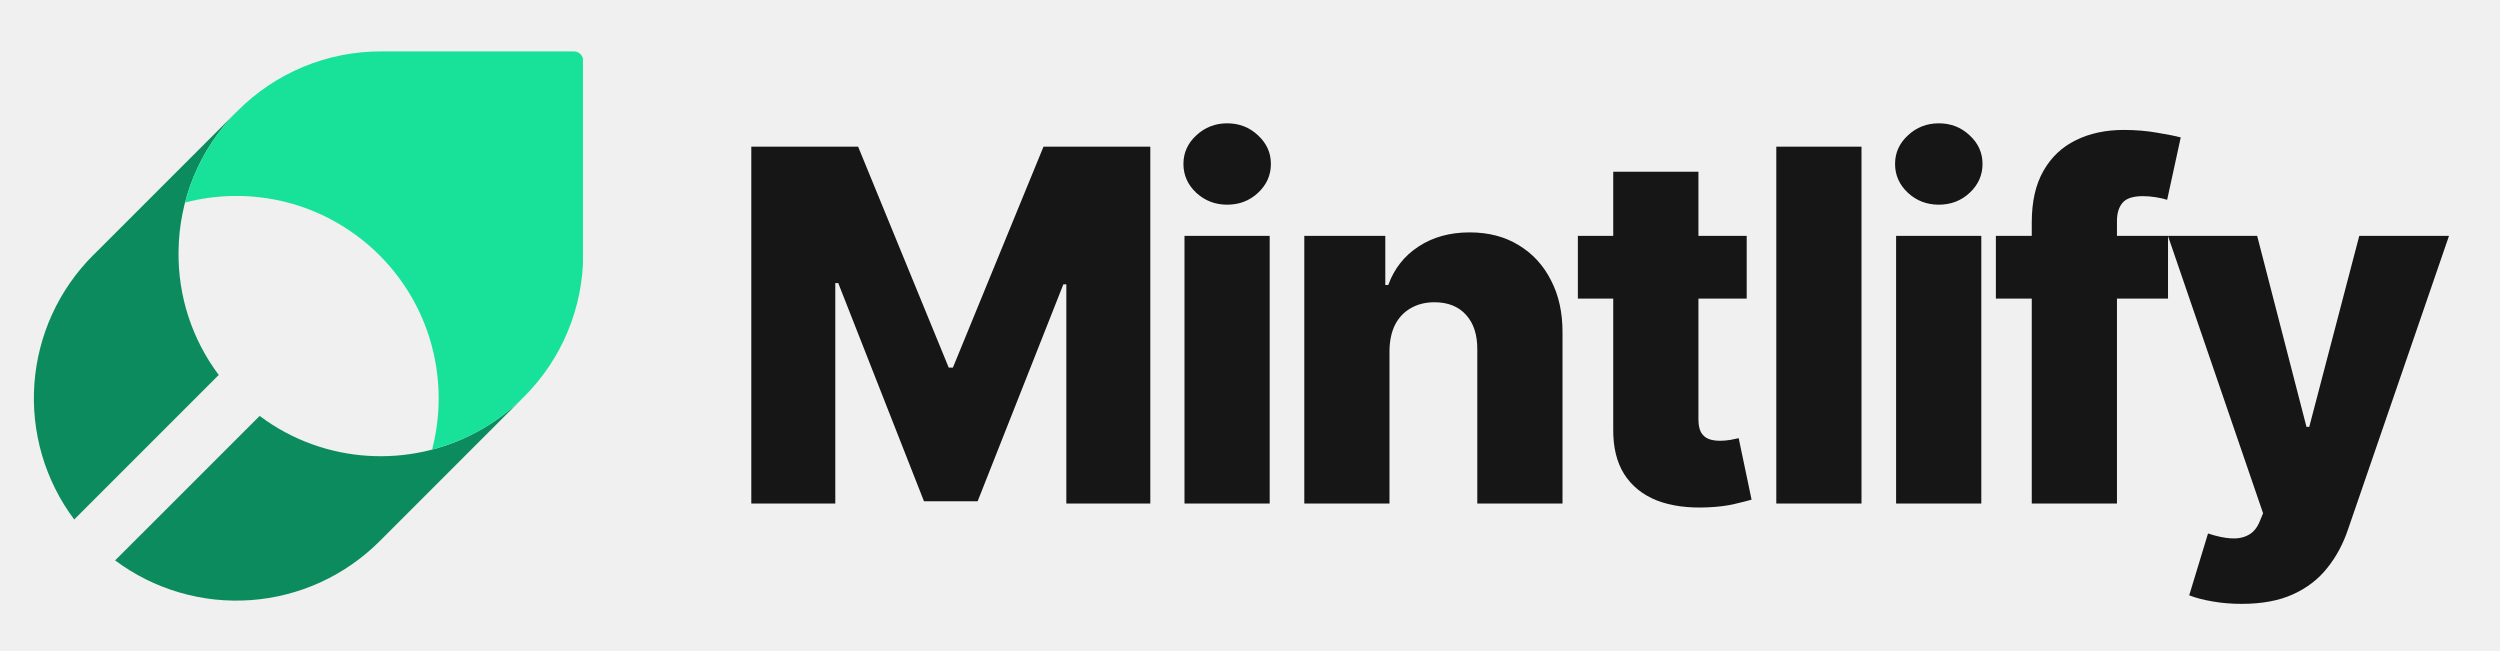
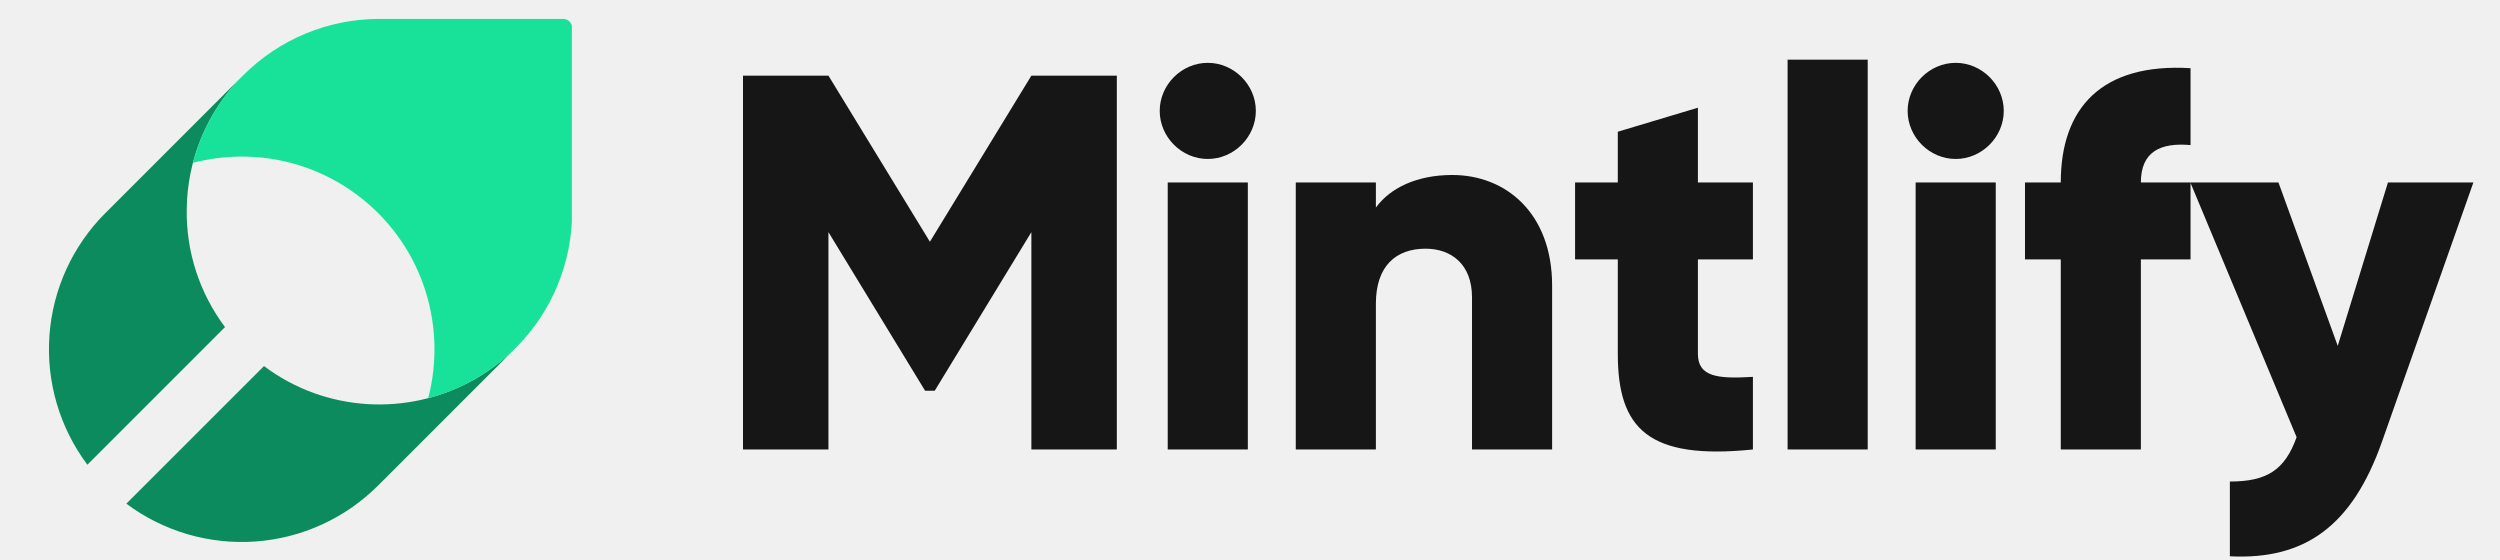
- <svg xmlns="http://www.w3.org/2000/svg" width="2140" height="557" viewBox="0 0 2140 557" fill="none">
-   <path d="M643.118 125.545H734.545L812.102 314.665H815.682L893.239 125.545H984.666V431H912.777V243.372H910.241L836.861 429.061H790.923L717.543 242.328H715.007V431H643.118V125.545ZM1013.92 431V201.909H1086.85V431H1013.92ZM1050.46 175.212C1040.22 175.212 1031.42 171.831 1024.06 165.07C1016.7 158.209 1013.02 149.956 1013.02 140.311C1013.02 130.766 1016.7 122.612 1024.06 115.851C1031.42 108.99 1040.22 105.56 1050.46 105.56C1060.8 105.56 1069.6 108.99 1076.86 115.851C1084.21 122.612 1087.89 130.766 1087.89 140.311C1087.89 149.956 1084.21 158.209 1076.86 165.07C1069.6 171.831 1060.8 175.212 1050.46 175.212ZM1189.4 300.347V431H1116.47V201.909H1185.82V243.969H1188.36C1193.43 229.949 1202.08 218.962 1214.31 211.007C1226.54 202.953 1241.11 198.926 1258.01 198.926C1274.12 198.926 1288.09 202.555 1299.92 209.814C1311.85 216.973 1321.1 227.016 1327.66 239.942C1334.33 252.768 1337.61 267.783 1337.51 284.984V431H1264.57V299.303C1264.67 286.575 1261.44 276.632 1254.88 269.473C1248.42 262.314 1239.42 258.734 1227.88 258.734C1220.23 258.734 1213.47 260.425 1207.6 263.805C1201.83 267.087 1197.36 271.81 1194.18 277.974C1191.09 284.139 1189.5 291.597 1189.4 300.347ZM1495.17 201.909V255.602H1350.65V201.909H1495.17ZM1380.93 147.023H1453.86V358.962C1453.86 363.436 1454.56 367.065 1455.95 369.849C1457.44 372.534 1459.58 374.473 1462.36 375.666C1465.15 376.76 1468.48 377.307 1472.35 377.307C1475.14 377.307 1478.07 377.058 1481.15 376.561C1484.34 375.964 1486.72 375.467 1488.31 375.07L1499.35 427.719C1495.87 428.713 1490.95 429.956 1484.58 431.447C1478.32 432.939 1470.81 433.884 1462.06 434.281C1444.96 435.077 1430.29 433.088 1418.06 428.315C1405.93 423.443 1396.64 415.886 1390.17 405.645C1383.81 395.403 1380.73 382.527 1380.93 367.016V147.023ZM1593.44 125.545V431H1520.51V125.545H1593.44ZM1623.06 431V201.909H1696V431H1623.06ZM1659.6 175.212C1649.36 175.212 1640.56 171.831 1633.21 165.07C1625.85 158.209 1622.17 149.956 1622.17 140.311C1622.17 130.766 1625.85 122.612 1633.21 115.851C1640.56 108.99 1649.36 105.56 1659.6 105.56C1669.95 105.56 1678.75 108.99 1686 115.851C1693.36 122.612 1697.04 130.766 1697.04 140.311C1697.04 149.956 1693.36 158.209 1686 165.07C1678.75 171.831 1669.95 175.212 1659.6 175.212ZM1855.82 201.909V255.602H1708.47V201.909H1855.82ZM1739.19 431V190.276C1739.19 172.577 1742.52 157.911 1749.18 146.277C1755.85 134.544 1765.09 125.794 1776.93 120.027C1788.76 114.16 1802.43 111.227 1817.94 111.227C1828.08 111.227 1837.63 112.023 1846.58 113.614C1855.63 115.105 1862.34 116.447 1866.71 117.641L1855.08 171.036C1852.39 170.141 1849.11 169.395 1845.24 168.798C1841.46 168.202 1837.88 167.903 1834.5 167.903C1825.95 167.903 1820.08 169.793 1816.9 173.571C1813.72 177.349 1812.12 182.52 1812.12 189.082V431H1739.19ZM1918.71 516.909C1909.96 516.909 1901.7 516.213 1893.95 514.821C1886.19 513.528 1879.53 511.788 1873.96 509.601L1890.07 456.653C1897.23 459.04 1903.69 460.432 1909.46 460.83C1915.33 461.227 1920.35 460.283 1924.52 457.996C1928.8 455.808 1932.08 451.881 1934.37 446.213L1937.2 439.352L1855.77 201.909H1932.13L1974.34 365.375H1976.73L2019.53 201.909H2096.34L2009.99 452.925C2005.81 465.453 1999.89 476.49 1992.24 486.036C1984.68 495.68 1974.89 503.237 1962.85 508.706C1950.92 514.175 1936.21 516.909 1918.71 516.909Z" fill="#161616" />
-   <g clip-path="url(#clip0_1656_31)">
-     <path d="M152.833 215.492C153.161 170.734 170.911 127.864 202.318 95.974H202.26L81.006 217.228H81.064C80.613 217.583 80.187 217.97 79.791 218.386C50.302 247.836 32.423 286.933 29.436 328.502C26.448 370.071 38.553 411.323 63.527 444.688L185.996 322.218L187.27 321.003C164.444 290.606 152.334 253.502 152.833 215.492Z" fill="#0C8C5E" />
-     <path d="M447.257 340.971C424.05 363.714 394.919 379.479 363.185 386.469C331.452 393.458 298.393 391.39 267.778 380.501C251.455 374.707 236.114 366.451 222.286 356.019L221.013 357.292L98.544 479.704C131.922 504.616 173.151 516.682 214.694 513.695C256.237 510.709 295.316 492.87 324.788 463.44L326.003 462.225L447.257 340.971Z" fill="#0C8C5E" />
-     <path d="M499.232 217.228V52C499.232 47.582 495.65 44 491.232 44H326.004C303.253 43.977 280.722 48.45 259.705 57.16C238.688 65.871 219.599 78.649 203.534 94.759L202.319 95.974C181.144 117.471 165.995 144.157 158.39 173.357C172.157 169.792 186.305 167.907 200.525 167.743C238.536 167.295 275.63 179.422 306.036 202.238C333.363 222.617 354.045 250.63 365.476 282.746C377.126 315.571 378.658 351.137 369.875 384.842C399.08 377.25 425.769 362.098 447.257 340.913L448.473 339.755C464.59 323.684 477.371 304.586 486.082 283.558C494.793 262.531 499.262 239.989 499.232 217.228Z" fill="#18E299" />
+ <svg xmlns="http://www.w3.org/2000/svg" width="2247" height="503" viewBox="0 0 2247 503" fill="none">
+   <g clip-path="url(#clip0_1653_68)">
+     <path d="M1003.8 68H927L835.8 217.28L744.6 68H667.8V404H744.6V208.64L831.48 351.2H840.12L927 208.64V404H1003.8V68ZM1085.55 142.88C1109.07 142.88 1128.75 123.2 1128.75 99.68C1128.75 76.16 1109.07 56.48 1085.55 56.48C1062.03 56.48 1042.35 76.16 1042.35 99.68C1042.35 123.2 1062.03 142.88 1085.55 142.88ZM1049.55 404H1121.55V164H1049.55V404ZM1305.28 157.28C1273.6 157.28 1249.6 168.8 1236.64 186.56V164H1164.64V404H1236.64V272.96C1236.64 238.88 1254.88 223.52 1281.28 223.52C1304.32 223.52 1323.04 237.44 1323.04 267.2V404H1395.04V256.64C1395.04 191.84 1353.76 157.28 1305.28 157.28ZM1575.52 233.12V164H1526.08V96.8L1454.08 118.4V164H1415.68V233.12H1454.08V318.08C1454.08 385.28 1481.44 413.6 1575.52 404V338.72C1543.84 340.64 1526.08 338.72 1526.08 318.08V233.12H1575.52ZM1606.69 404H1678.69V53.6H1606.69V404ZM1757.78 142.88C1781.3 142.88 1800.98 123.2 1800.98 99.68C1800.98 76.16 1781.3 56.48 1757.78 56.48C1734.26 56.48 1714.58 76.16 1714.58 99.68C1714.58 123.2 1734.26 142.88 1757.78 142.88ZM1721.78 404H1793.78V164H1721.78V404ZM1968.86 130.4V61.28C1889.18 56.48 1852.22 96.8 1852.22 164H1820.06V233.12H1852.22V404H1924.22V233.12H1968.86V164H1924.22C1924.22 136.16 1941.98 128 1968.86 130.4ZM2146.28 164L2101.16 310.88L2047.88 164H1968.68L2064.2 392.96C2053.64 422.24 2037.8 432.8 2004.2 432.8V500C2071.4 503.36 2114.12 473.12 2141 396.8L2223.08 164H2146.28Z" fill="#161616" />
+     <g clip-path="url(#clip1_1653_68)">
+       <path d="M167.833 188.492C168.161 143.734 185.911 100.865 217.318 68.975H217.26L96.006 190.228H96.064C95.613 190.584 95.187 190.97 94.791 191.386C65.302 220.836 47.423 259.934 44.436 301.503C41.449 343.071 53.553 384.324 78.527 417.688L200.996 295.219L202.27 294.003C179.444 263.606 167.334 226.502 167.833 188.492V188.492Z" fill="#0C8C5E" />
+       <path d="M462.257 313.971C439.05 336.714 409.919 352.479 378.185 359.469C346.452 366.458 313.393 364.39 282.778 353.501C266.455 347.707 251.114 339.451 237.287 329.019L236.013 330.292L113.544 452.704C146.922 477.616 188.151 489.682 229.694 486.695C271.237 483.709 310.316 465.87 339.788 436.44L341.003 435.225L462.257 313.971Z" fill="#0C8C5E" />
+       <path d="M514.232 190.228V25C514.232 20.582 510.65 17 506.232 17H341.004C318.253 16.977 295.722 21.45 274.705 30.16C253.688 38.871 234.599 51.649 218.534 67.759L217.319 68.974C196.144 90.471 180.995 117.157 173.39 146.357C187.157 142.792 201.305 140.907 215.525 140.743C253.536 140.295 290.63 152.422 321.036 175.238C348.363 195.617 369.045 223.63 380.476 255.746C392.126 288.571 393.658 324.137 384.875 357.842C414.08 350.25 440.769 335.098 462.257 313.913L463.473 312.755C479.59 296.684 492.371 277.586 501.082 256.558C509.793 235.531 514.262 212.989 514.232 190.228Z" fill="#18E299" />
+     </g>
  </g>
  <defs>
-     <clipPath id="clip0_1656_31">
-       <rect width="470" height="470" fill="white" transform="translate(29 44)" />
+     <clipPath id="clip0_1653_68">
+       <rect width="2247" height="503" fill="white" />
+     </clipPath>
+     <clipPath id="clip1_1653_68">
+       <rect width="470" height="470" fill="white" transform="translate(44 17)" />
    </clipPath>
  </defs>
</svg>
